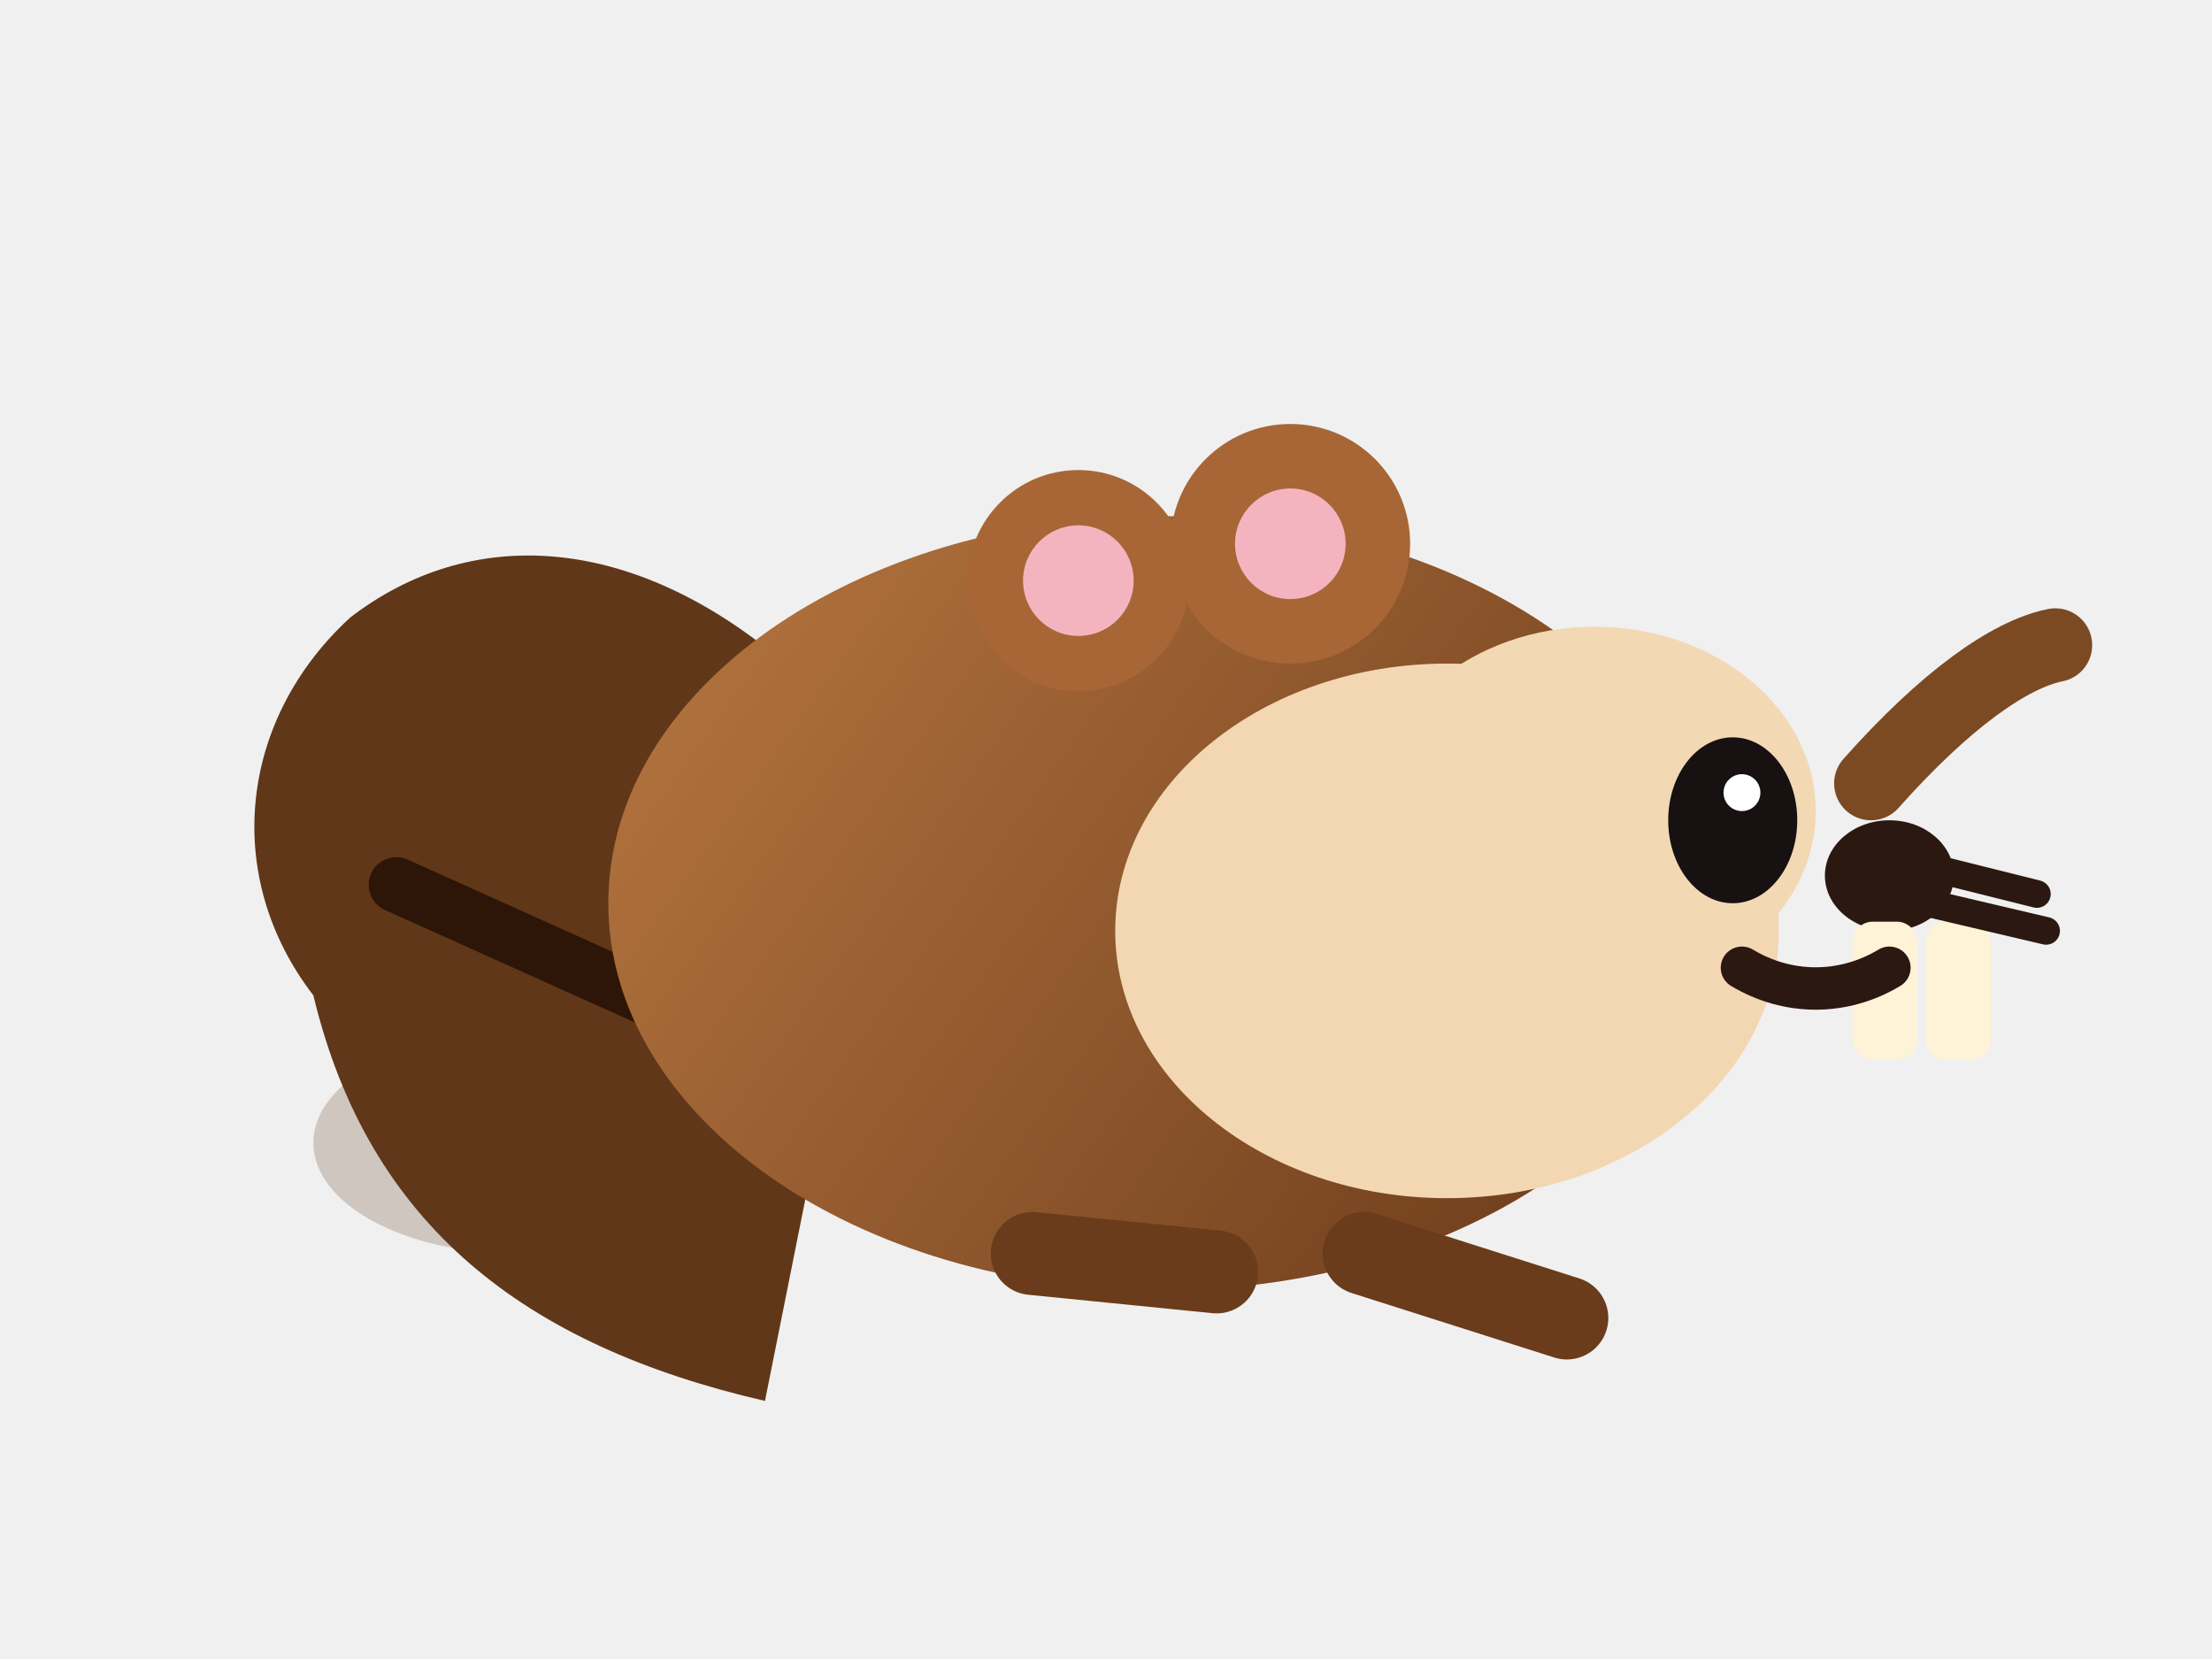
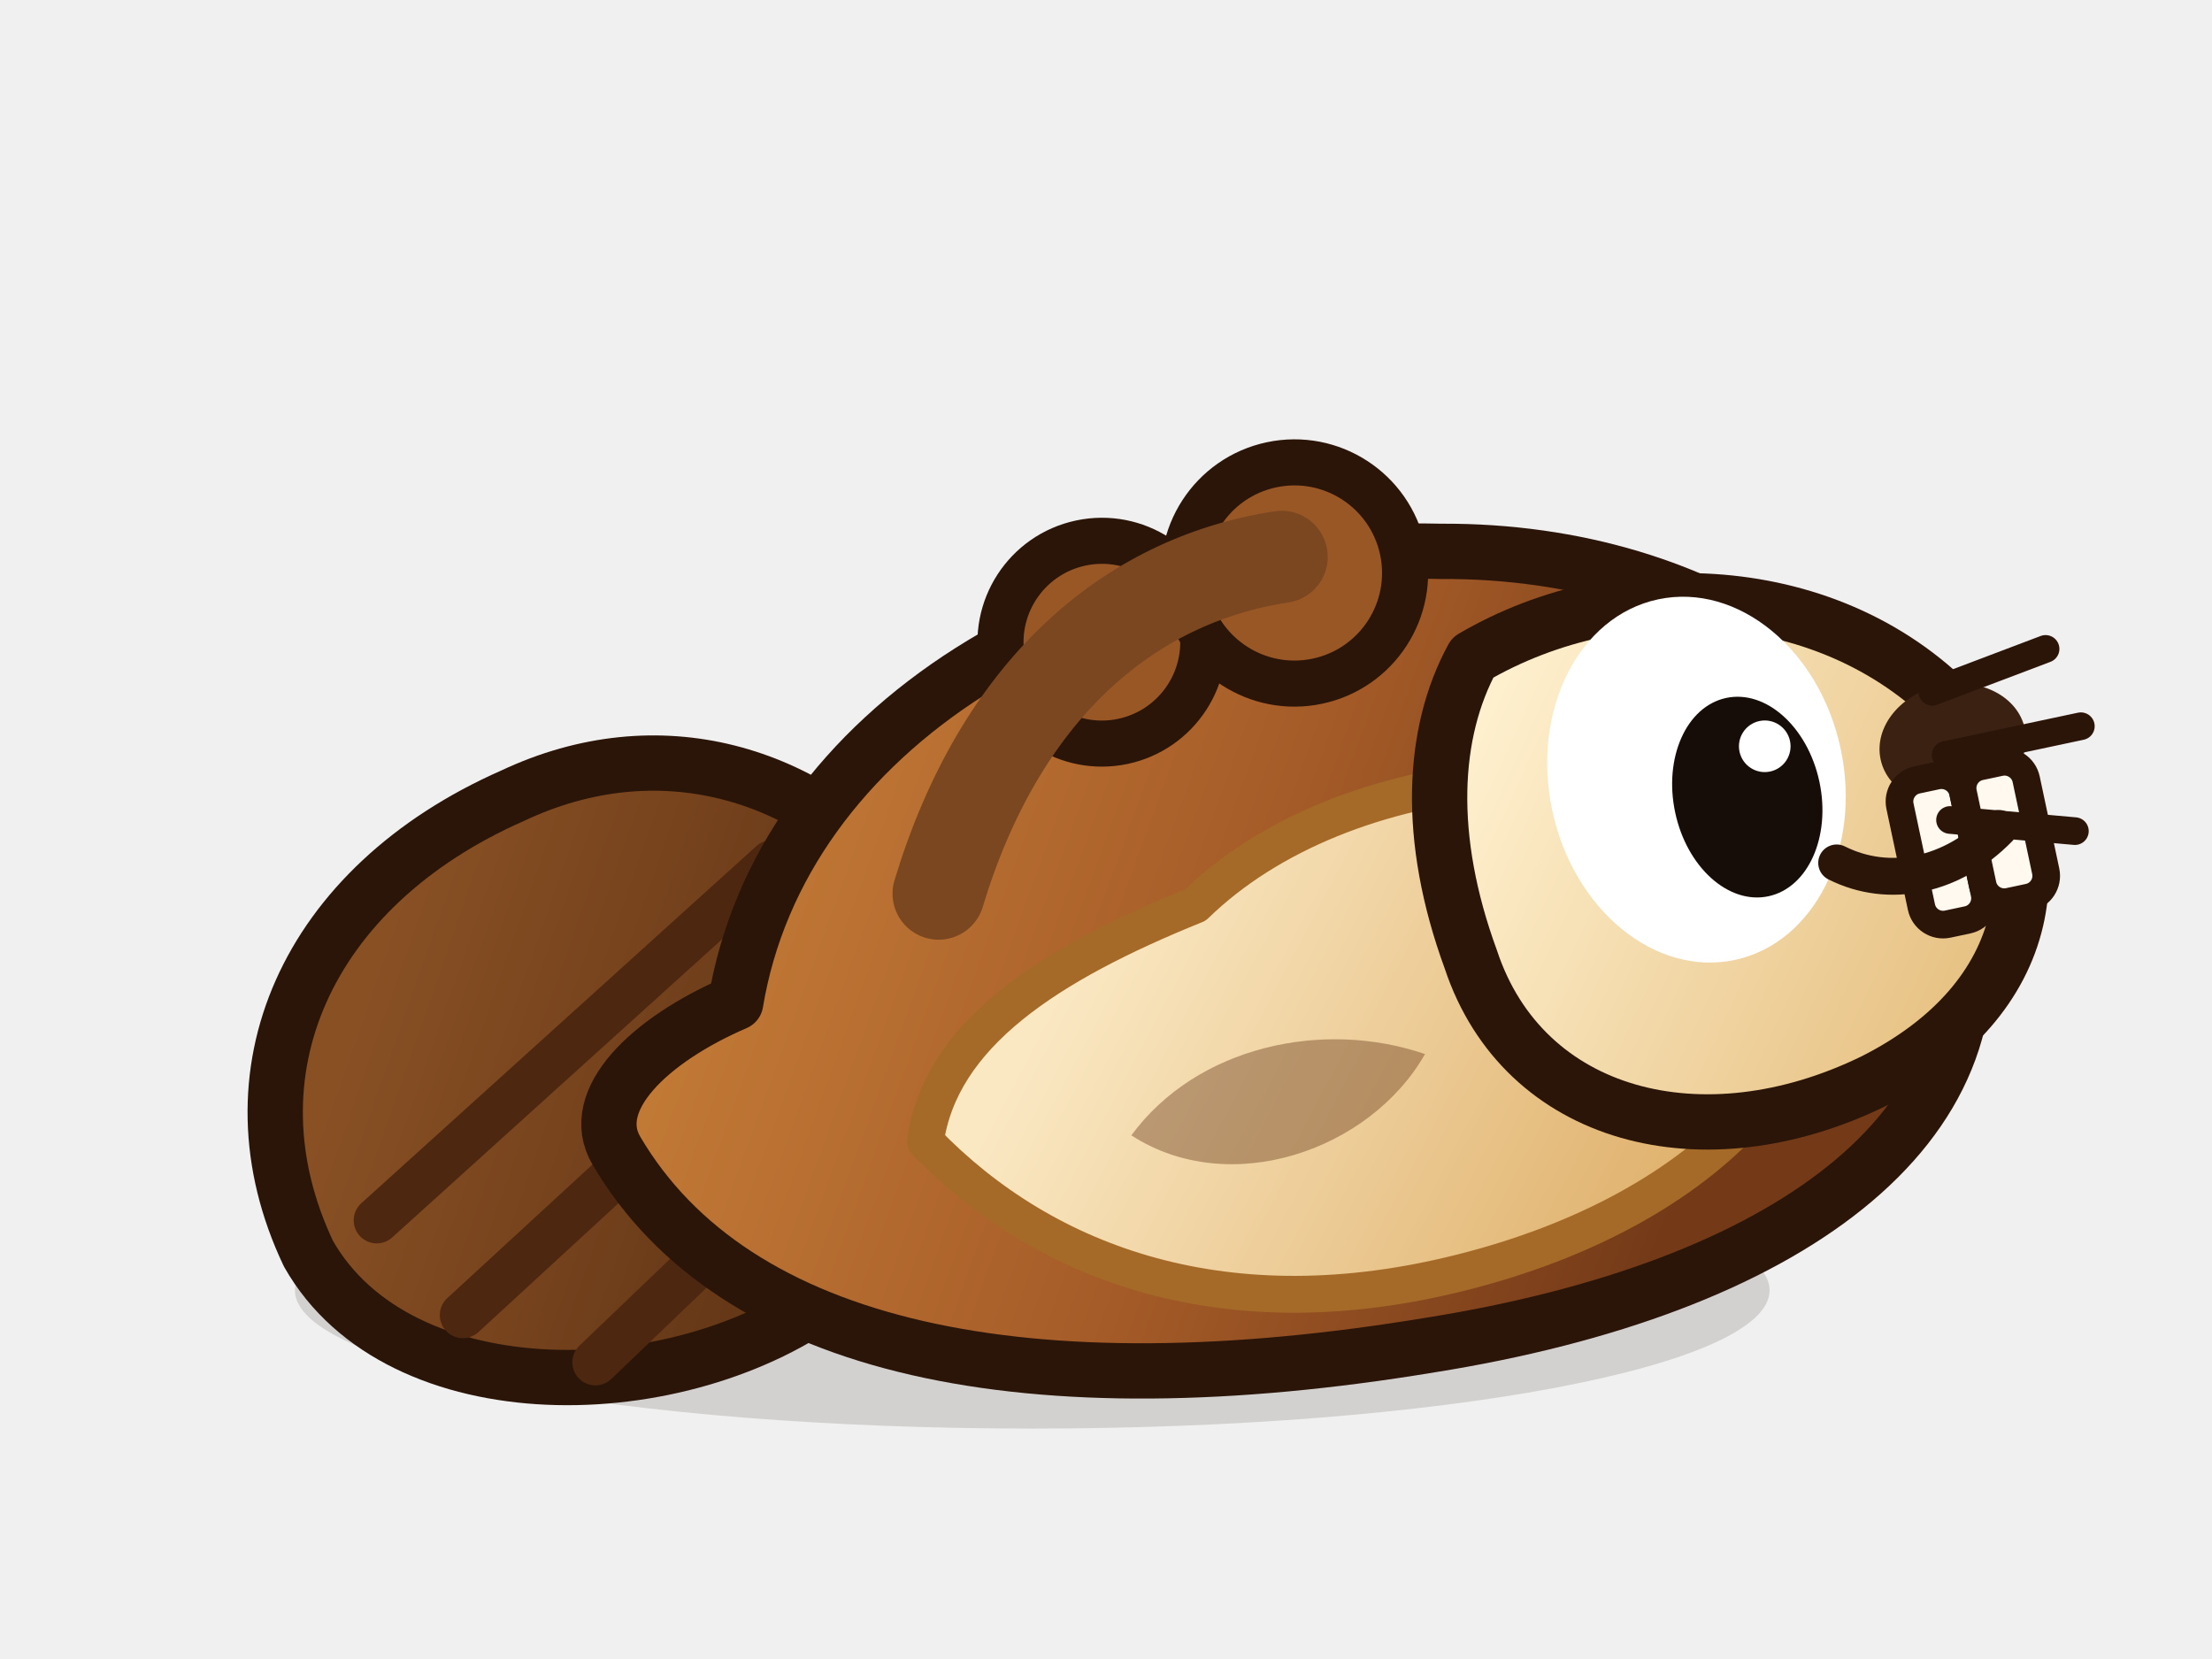
- <svg xmlns="http://www.w3.org/2000/svg" width="240" height="180" viewBox="0 0 240 180" fill="none">
+ <svg xmlns="http://www.w3.org/2000/svg" width="240" height="180" viewBox="0 0 240 180">
  <defs>
-     <linearGradient id="upBody" x1="60" y1="52" x2="175" y2="134" gradientUnits="userSpaceOnUse">
-       <stop stop-color="#BC7B43" />
-       <stop offset="1" stop-color="#6E3D1C" />
+     <linearGradient id="upTail" x1="26" y1="112" x2="82" y2="146" gradientUnits="userSpaceOnUse">
+       <stop offset="0" stop-color="#895024" />
+       <stop offset="1" stop-color="#5A3013" />
+     </linearGradient>
+     <linearGradient id="upBody" x1="74" y1="66" x2="180" y2="132" gradientUnits="userSpaceOnUse">
+       <stop offset="0" stop-color="#CA823A" />
+       <stop offset="0.56" stop-color="#A65C28" />
+       <stop offset="1" stop-color="#743A18" />
+     </linearGradient>
+     <linearGradient id="upBelly" x1="126" y1="90" x2="181" y2="136" gradientUnits="userSpaceOnUse">
+       <stop offset="0" stop-color="#FAE8C3" />
+       <stop offset="1" stop-color="#DFB06B" />
+     </linearGradient>
+     <linearGradient id="upMuzzle" x1="168" y1="78" x2="221" y2="118" gradientUnits="userSpaceOnUse">
+       <stop offset="0" stop-color="#FFF1D0" />
+       <stop offset="1" stop-color="#E5BE7E" />
    </linearGradient>
  </defs>
-   <ellipse cx="56" cy="124" rx="22" ry="12" fill="#553114" opacity=".22" />
-   <path d="M34 108C24 95 26 78 38 67C51 57 68 58 84 71L97 82L83 152C57 146 40 133 34 108Z" fill="#603718" />
-   <path d="M43 96L83 114" stroke="#2D1607" stroke-width="6" stroke-linecap="round" />
-   <ellipse cx="126" cy="98" rx="60" ry="42" fill="url(#upBody)" />
-   <ellipse cx="157" cy="101" rx="36" ry="29" fill="#F3D7B3" />
-   <circle cx="117" cy="63" r="12" fill="#A86636" />
-   <circle cx="140" cy="59" r="13" fill="#A86636" />
-   <circle cx="117" cy="63" r="6" fill="#F4B4BF" />
-   <circle cx="140" cy="59" r="6" fill="#F4B4BF" />
-   <ellipse cx="173" cy="88" rx="24" ry="20" fill="#F3D8B4" />
-   <ellipse cx="188" cy="89" rx="7" ry="9" fill="#171112" />
-   <circle cx="189" cy="86" r="2" fill="#fff" />
-   <ellipse cx="205" cy="95" rx="7" ry="6" fill="#2B1810" />
-   <rect x="201" y="100" width="7" height="15" rx="2.2" fill="#FFF3D7" />
-   <rect x="209" y="100" width="7" height="15" rx="2.2" fill="#FFF3D7" />
-   <path d="M203 85C211 76 218 71 223 70" stroke="#7B4A23" stroke-width="8" stroke-linecap="round" />
-   <path d="M205 93L221 97" stroke="#2B1810" stroke-width="3" stroke-linecap="round" />
-   <path d="M205 97L222 101" stroke="#2B1810" stroke-width="3" stroke-linecap="round" />
-   <path d="M189 105C194 108 200 108 205 105" stroke="#2B1810" stroke-width="4.6" stroke-linecap="round" />
-   <path d="M112 136L132 138" stroke="#6A3C1B" stroke-width="9" stroke-linecap="round" />
-   <path d="M148 136L170 143" stroke="#6A3C1B" stroke-width="9" stroke-linecap="round" />
+   <ellipse cx="112" cy="140" rx="80" ry="15" fill="#1D110A" opacity="0.14" />
+   <g transform="rotate(-12 126 100)">
+     <path d="M28 116C23 95 36 77 60 72C77 68 92 76 100 91C108 106 102 122 83 132C64 141 34 135 28 116Z" fill="url(#upTail)" stroke="#2B1509" stroke-width="6" stroke-linejoin="round" />
+     <path d="M36 114L86 85" stroke="#4D2710" stroke-width="5" stroke-linecap="round" />
+     <path d="M43 126L92 97" stroke="#4D2710" stroke-width="5" stroke-linecap="round" />
+     <path d="M56 134L98 108" stroke="#4D2710" stroke-width="5" stroke-linecap="round" />
+     <path d="M79 99C90 71 126 58 164 67C193 73 211 94 211 116C211 141 184 153 145 151C101 149 71 136 63 112C61 106 69 101 79 99Z" fill="url(#upBody)" stroke="#2B1509" stroke-width="6" stroke-linejoin="round" />
+     <path d="M130 99C149 87 181 91 198 107C198 130 177 143 150 144C124 145 106 134 96 118C100 107 113 102 130 99Z" fill="url(#upBelly)" stroke="#A56A27" stroke-width="4" stroke-linejoin="round" />
+     <circle cx="126" cy="69" r="11" fill="#9A5726" stroke="#2B1509" stroke-width="5" />
+     <circle cx="148" cy="66" r="12" fill="#9A5726" stroke="#2B1509" stroke-width="5" />
+     <path d="M103 92C114 72 130 63 147 64" fill="none" stroke="#7A4720" stroke-width="10" stroke-linecap="round" />
+     <path d="M118 122C127 114 141 114 151 120C143 129 127 131 118 122Z" fill="#6A3A1B" opacity="0.42" />
+     <path d="M165 79C183 73 206 79 216 97C223 113 217 128 198 133C178 138 160 129 158 111C156 97 159 86 165 79Z" fill="url(#upMuzzle)" stroke="#2B1509" stroke-width="6" stroke-linejoin="round" />
+     <ellipse cx="186" cy="97" rx="16" ry="20" fill="#FFFFFF" />
+     <ellipse cx="191" cy="100" rx="8" ry="11" fill="#160D08" />
+     <circle cx="194" cy="95" r="2.8" fill="#FFFFFF" />
+     <ellipse cx="214" cy="99" rx="8" ry="6.5" fill="#3A2112" />
+     <rect x="207" y="102" width="7" height="16" rx="2.4" fill="#FFF9F0" stroke="#2B1509" stroke-width="3" />
+     <rect x="214" y="102" width="7" height="15" rx="2.4" fill="#FFF9F0" stroke="#2B1509" stroke-width="3" />
+     <path d="M199 109C204 113 211 113 217 109" fill="none" stroke="#2B1509" stroke-width="4" stroke-linecap="round" />
+     <path d="M213 93L226 91" stroke="#2B1509" stroke-width="3" stroke-linecap="round" />
+     <path d="M213 100L228 100" stroke="#2B1509" stroke-width="3" stroke-linecap="round" />
+     <path d="M212 107L225 111" stroke="#2B1509" stroke-width="3" stroke-linecap="round" />
+   </g>
</svg>
